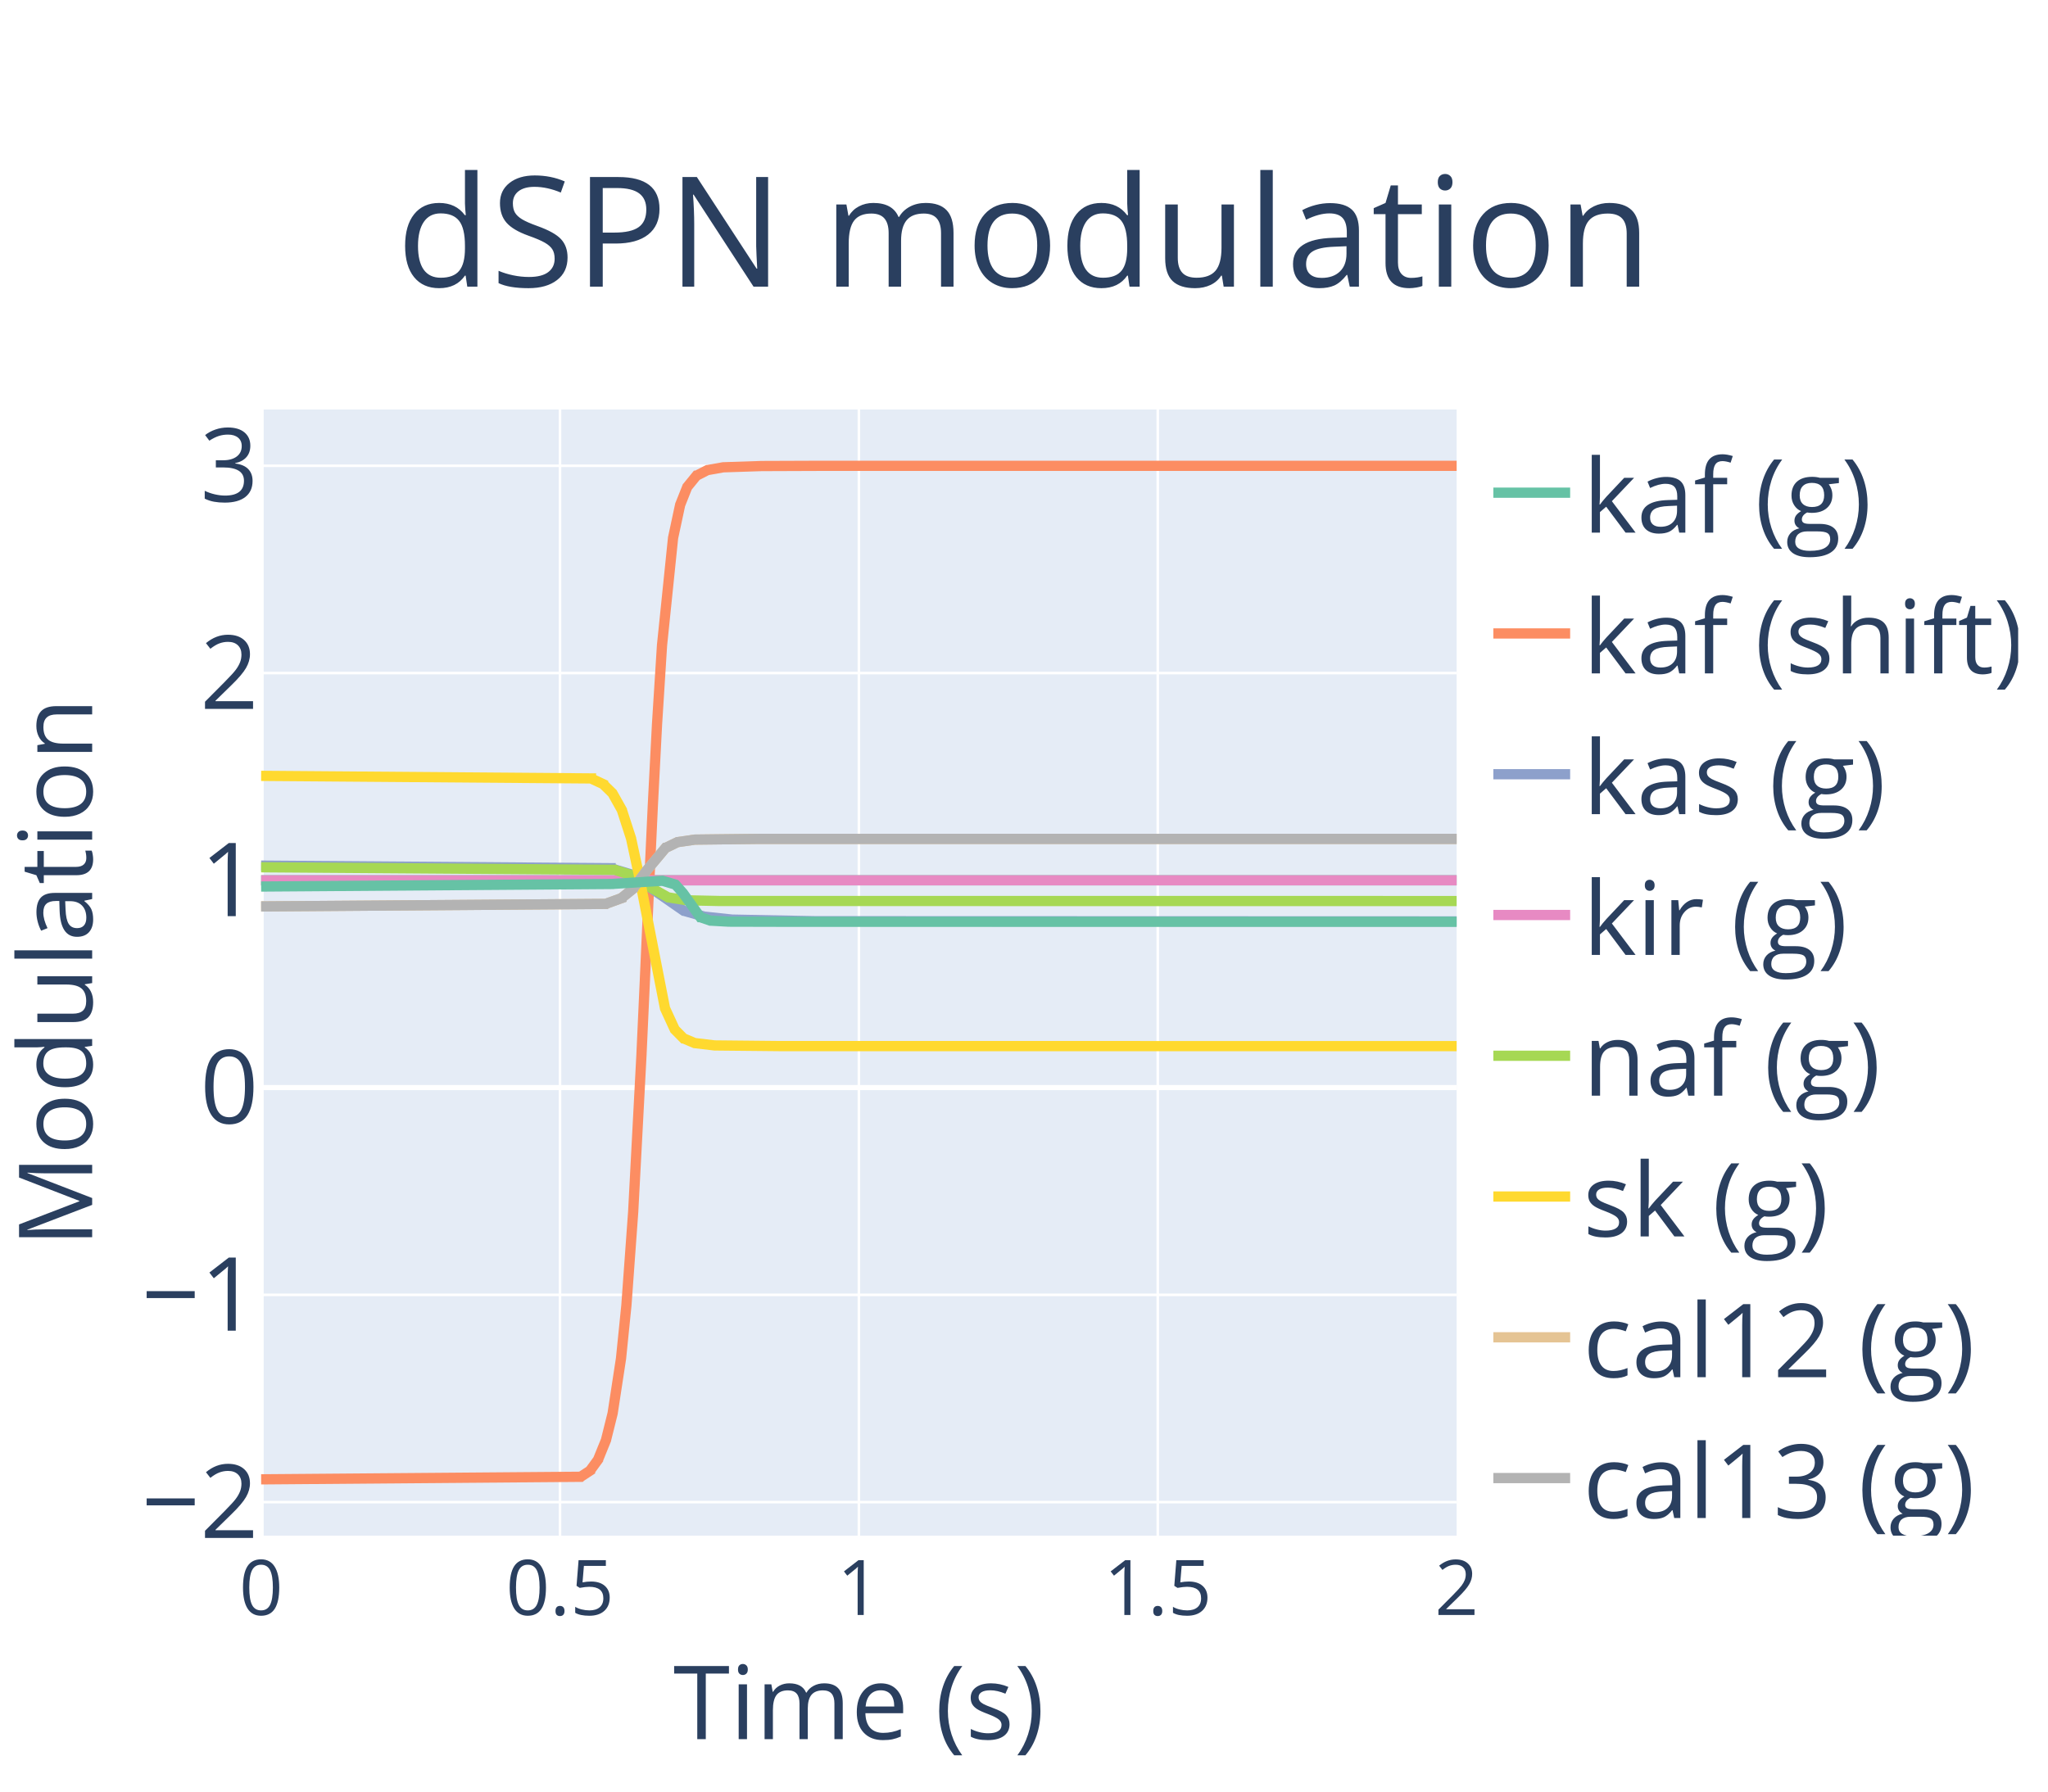
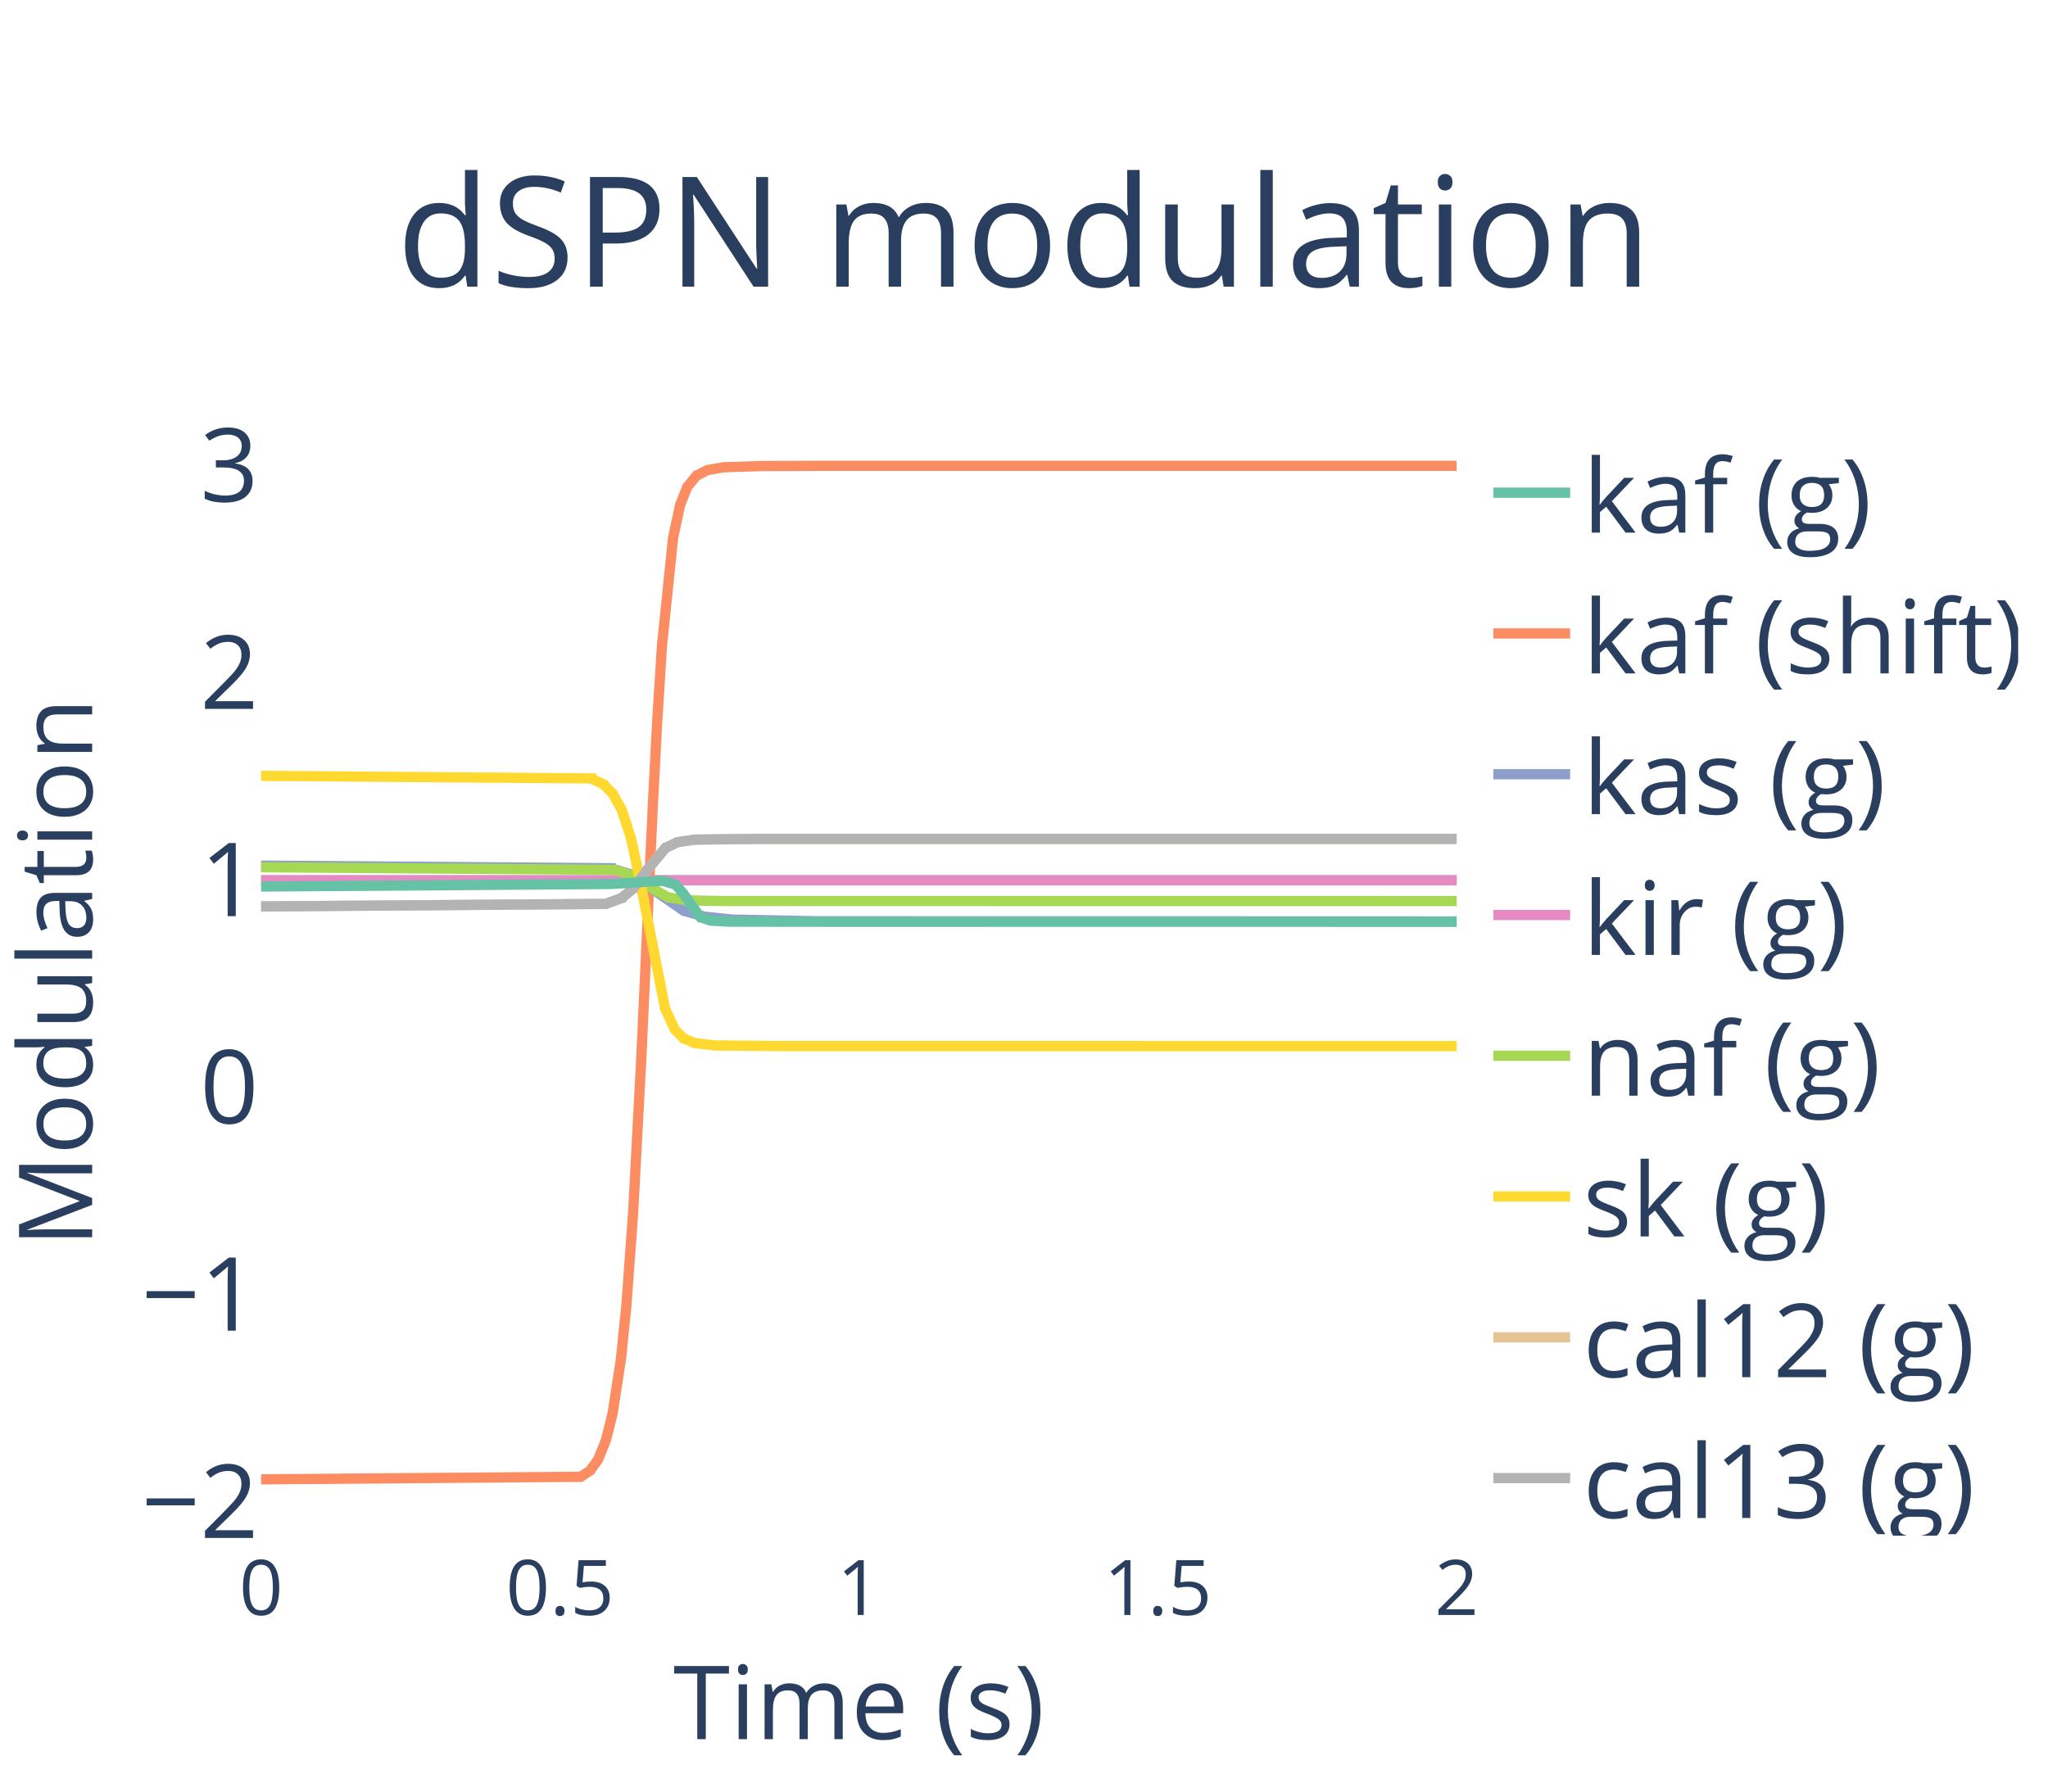
<svg xmlns="http://www.w3.org/2000/svg" class="main-svg" width="800" height="700" style="" viewBox="0 0 800 700">
  <rect x="0" y="0" width="800" height="700" style="fill: rgb(255, 255, 255); fill-opacity: 1;" />
-   <defs id="defs-8530e6">
+   <defs id="defs-1b3618">
    <g class="clips">
-       <clipPath id="clip8530e6xyplot" class="plotclip">
+       <clipPath id="clip1b3618xyplot" class="plotclip">
        <rect width="467" height="440" />
      </clipPath>
-       <clipPath class="axesclip" id="clip8530e6x">
+       <clipPath class="axesclip" id="clip1b3618x">
        <rect x="102" y="0" width="467" height="700" />
      </clipPath>
-       <clipPath class="axesclip" id="clip8530e6y">
+       <clipPath class="axesclip" id="clip1b3618y">
        <rect x="0" y="160" width="800" height="440" />
      </clipPath>
-       <clipPath class="axesclip" id="clip8530e6xy">
+       <clipPath class="axesclip" id="clip1b3618xy">
        <rect x="102" y="160" width="467" height="440" />
      </clipPath>
    </g>
    <g class="gradients" />
    <g class="patterns" />
  </defs>
-   <g class="bglayer">
-     <rect class="bg" x="102" y="160" width="467" height="440" style="fill: rgb(229, 236, 246); fill-opacity: 1; stroke-width: 0;" />
-   </g>
+   <g class="bglayer" />
  <g class="layer-below">
    <g class="imagelayer" />
    <g class="shapelayer" />
  </g>
  <g class="cartesianlayer">
    <g class="subplot xy">
      <g class="layer-subplot">
        <g class="shapelayer" />
        <g class="imagelayer" />
      </g>
      <g class="minor-gridlayer">
        <g class="x" />
        <g class="y" />
      </g>
      <g class="gridlayer">
        <g class="x">
          <path class="xgrid crisp" transform="translate(218.75,0)" d="M0,160v440" style="stroke: rgb(255, 255, 255); stroke-opacity: 1; stroke-width: 1px;" />
          <path class="xgrid crisp" transform="translate(335.5,0)" d="M0,160v440" style="stroke: rgb(255, 255, 255); stroke-opacity: 1; stroke-width: 1px;" />
          <path class="xgrid crisp" transform="translate(452.25,0)" d="M0,160v440" style="stroke: rgb(255, 255, 255); stroke-opacity: 1; stroke-width: 1px;" />
        </g>
        <g class="y">
          <path class="ygrid crisp" transform="translate(0,586.9)" d="M102,0h467" style="stroke: rgb(255, 255, 255); stroke-opacity: 1; stroke-width: 1px;" />
          <path class="ygrid crisp" transform="translate(0,505.92)" d="M102,0h467" style="stroke: rgb(255, 255, 255); stroke-opacity: 1; stroke-width: 1px;" />
          <path class="ygrid crisp" transform="translate(0,343.95)" d="M102,0h467" style="stroke: rgb(255, 255, 255); stroke-opacity: 1; stroke-width: 1px;" />
          <path class="ygrid crisp" transform="translate(0,262.97)" d="M102,0h467" style="stroke: rgb(255, 255, 255); stroke-opacity: 1; stroke-width: 1px;" />
          <path class="ygrid crisp" transform="translate(0,181.99)" d="M102,0h467" style="stroke: rgb(255, 255, 255); stroke-opacity: 1; stroke-width: 1px;" />
        </g>
      </g>
      <g class="zerolinelayer">
        <path class="xzl zl crisp" transform="translate(102,0)" d="M0,160v440" style="stroke: rgb(255, 255, 255); stroke-opacity: 1; stroke-width: 2px;" />
        <path class="yzl zl crisp" transform="translate(0,424.93)" d="M102,0h467" style="stroke: rgb(255, 255, 255); stroke-opacity: 1; stroke-width: 2px;" />
      </g>
      <g class="layer-between">
        <g class="shapelayer" />
        <g class="imagelayer" />
      </g>
      <path class="xlines-below" />
      <path class="ylines-below" />
      <g class="overlines-below" />
      <g class="xaxislayer-below" />
      <g class="yaxislayer-below" />
      <g class="overaxes-below" />
      <g class="overplot">
-         <g class="xy" transform="translate(102,160)" clip-path="url(#clip8530e6xyplot)">
+         <g class="xy" transform="translate(102,160)" clip-path="url(#clip1b3618xyplot)">
          <g class="scatterlayer mlayer">
-             <g class="trace scatter tracece19e6" style="stroke-miterlimit: 2; opacity: 1;">
+             <g class="trace scatter trace253f6b" style="stroke-miterlimit: 2; opacity: 1;">
              <g class="fills" />
              <g class="errorbars" />
              <g class="lines">
                <path class="js-line" d="M0,183.95L467,183.95" style="vector-effect: none; fill: none; stroke: rgb(102, 194, 165); stroke-opacity: 1; stroke-width: 4px; opacity: 1;" />
              </g>
              <g class="points" />
              <g class="text" />
            </g>
-             <g class="trace scatter trace2a0511" style="stroke-miterlimit: 2; opacity: 1;">
+             <g class="trace scatter tracef05b09" style="stroke-miterlimit: 2; opacity: 1;">
              <g class="fills" />
              <g class="errorbars" />
              <g class="lines">
                <path class="js-line" d="M0,418L124.85,417L124.85,417L124.86,416.99L128.5,414.59L128.5,414.58L131.61,410.31L131.61,410.3L134.71,402.67L134.71,402.65L137.32,392.17L137.32,392.14L140.6,370.68L140.6,370.63L142.7,349.91L142.7,349.85L145.35,313.37L145.35,313.28L148.59,251.86L148.59,251.74L149.92,222.67L149.92,222.54L151.45,188.4L151.45,188.27L152.98,155.41L152.98,155.29L154.62,123.61L154.62,123.51L156.59,92.33L156.59,92.25L160.92,50.14L160.93,50.11L163.69,37.22L163.7,37.2L166.46,30.26L166.47,30.25L170.04,25.87L170.05,25.87L174.32,23.68L174.33,23.68L180.49,22.58L180.5,22.58L195.44,22.09L195.45,22.09L217.07,22.01L217.07,22.01L217.08,22.01L467,22" style="vector-effect: none; fill: none; stroke: rgb(252, 141, 98); stroke-opacity: 1; stroke-width: 4px; opacity: 1;" />
              </g>
              <g class="points" />
              <g class="text" />
            </g>
-             <g class="trace scatter trace7db8a0" style="stroke-miterlimit: 2; opacity: 1;">
+             <g class="trace scatter trace7c57e5" style="stroke-miterlimit: 2; opacity: 1;">
              <g class="fills" />
              <g class="errorbars" />
              <g class="lines">
                <path class="js-line" d="M0,178.21L136.52,179.21L136.52,179.22L143.15,181.22L143.15,181.23L149.26,184.88L149.26,184.88L149.27,184.89L165.06,195.83L165.06,195.83L165.07,195.83L173.11,198.14L173.11,198.14L173.12,198.14L184.01,199.3L184.02,199.3L216.46,199.93L216.47,199.93L467,200.01" style="vector-effect: none; fill: none; stroke: rgb(141, 160, 203); stroke-opacity: 1; stroke-width: 4px; opacity: 1;" />
              </g>
              <g class="points" />
              <g class="text" />
            </g>
-             <g class="trace scatter trace7b9d63" style="stroke-miterlimit: 2; opacity: 1;">
+             <g class="trace scatter tracee3014d" style="stroke-miterlimit: 2; opacity: 1;">
              <g class="fills" />
              <g class="errorbars" />
              <g class="lines">
                <path class="js-line" d="M0,183.95L467,183.95" style="vector-effect: none; fill: none; stroke: rgb(231, 138, 195); stroke-opacity: 1; stroke-width: 4px; opacity: 1;" />
              </g>
              <g class="points" />
              <g class="text" />
            </g>
-             <g class="trace scatter trace04b11c" style="stroke-miterlimit: 2; opacity: 1;">
+             <g class="trace scatter trace003f7b" style="stroke-miterlimit: 2; opacity: 1;">
              <g class="fills" />
              <g class="errorbars" />
              <g class="lines">
                <path class="js-line" d="M0,178.85L138.12,179.85L138.12,179.85L138.13,179.86L144.27,181.79L144.27,181.79L144.28,181.8L150.67,185.92L150.67,185.93L158.95,190.61L158.96,190.61L166.24,191.76L166.25,191.76L178.99,192.03L179,192.03L467,192.05" style="vector-effect: none; fill: none; stroke: rgb(166, 216, 84); stroke-opacity: 1; stroke-width: 4px; opacity: 1;" />
              </g>
              <g class="points" />
              <g class="text" />
            </g>
-             <g class="trace scatter trace29d801" style="stroke-miterlimit: 2; opacity: 1;">
+             <g class="trace scatter traceb3bf66" style="stroke-miterlimit: 2; opacity: 1;">
              <g class="fills" />
              <g class="errorbars" />
              <g class="lines">
                <path class="js-line" d="M0,143.14L128.86,144.14L128.86,144.15L133.6,146.36L133.6,146.37L137.22,149.9L137.23,149.91L140.91,156.46L140.91,156.48L144.51,167.58L144.51,167.6L147.64,182.17L147.64,182.2L157.77,233.97L157.78,233.99L161.57,242.23L161.58,242.24L165.01,245.71L165.01,245.71L165.02,245.71L169.34,247.54L169.35,247.54L177.16,248.47L177.16,248.47L177.17,248.47L202.19,248.72L202.19,248.72L202.2,248.72L467,248.74" style="vector-effect: none; fill: none; stroke: rgb(255, 217, 47); stroke-opacity: 1; stroke-width: 4px; opacity: 1;" />
              </g>
              <g class="points" />
              <g class="text" />
            </g>
-             <g class="trace scatter trace15c07d" style="stroke-miterlimit: 2; opacity: 1;">
+             <g class="trace scatter trace40ec42" style="stroke-miterlimit: 2; opacity: 1;">
              <g class="fills" />
              <g class="errorbars" />
              <g class="lines">
                <path class="js-line" d="M0,194.16L134.61,193.16L134.61,193.16L134.62,193.15L140.75,190.92L140.75,190.91L145.28,187.26L145.28,187.25L150.64,180.06L150.64,180.05L157.95,171.31L157.96,171.31L162.64,169.04L162.64,169.04L162.65,169.04L169.41,168.05L169.42,168.05L195.07,167.76L195.07,167.76L195.08,167.76L467,167.76" style="vector-effect: none; fill: none; stroke: rgb(229, 196, 148); stroke-opacity: 1; stroke-width: 4px; opacity: 1;" />
              </g>
              <g class="points" />
              <g class="text" />
            </g>
-             <g class="trace scatter trace090fe1" style="stroke-miterlimit: 2; opacity: 1;">
+             <g class="trace scatter trace8337fe" style="stroke-miterlimit: 2; opacity: 1;">
              <g class="fills" />
              <g class="errorbars" />
              <g class="lines">
                <path class="js-line" d="M0,194.16L134.61,193.16L134.61,193.16L134.62,193.15L140.75,190.92L140.75,190.91L145.28,187.26L145.28,187.25L150.64,180.06L150.64,180.05L157.95,171.31L157.96,171.31L162.64,169.04L162.64,169.04L162.65,169.04L169.41,168.05L169.42,168.05L195.07,167.76L195.07,167.76L195.08,167.76L467,167.76" style="vector-effect: none; fill: none; stroke: rgb(179, 179, 179); stroke-opacity: 1; stroke-width: 4px; opacity: 1;" />
              </g>
              <g class="points" />
              <g class="text" />
            </g>
-             <g class="trace scatter traceda085a" style="stroke-miterlimit: 2; opacity: 1;">
+             <g class="trace scatter trace856b65" style="stroke-miterlimit: 2; opacity: 1;">
              <g class="fills" />
              <g class="errorbars" />
              <g class="lines">
                <path class="js-line" d="M0,186.38L136.99,185.38L136.99,185.38L137,185.37L156.78,184.13L156.78,184.13L156.79,184.13L161.84,185.62L161.84,185.62L161.85,185.63L164.76,188.9L164.77,188.91L171.54,198.35L171.55,198.35L175.47,199.7L175.48,199.7L182.57,200.1L182.57,200.1L182.58,200.1L203.6,200.15L203.61,200.15L467,200.15" style="vector-effect: none; fill: none; stroke: rgb(102, 194, 165); stroke-opacity: 1; stroke-width: 4px; opacity: 1;" />
              </g>
              <g class="points" />
              <g class="text" />
            </g>
          </g>
        </g>
      </g>
      <g class="zerolinelayer-above" />
      <path class="xlines-above crisp" d="M0,0" style="fill: none;" />
      <path class="ylines-above crisp" d="M0,0" style="fill: none;" />
      <g class="overlines-above" />
      <g class="xaxislayer-above">
        <g class="xtick">
          <text text-anchor="middle" x="0" y="631" transform="translate(102,0)" style="font-family: 'Open Sans', verdana, arial, sans-serif; font-size: 30px; fill: rgb(42, 63, 95); fill-opacity: 1; white-space: pre;">0</text>
        </g>
        <g class="xtick">
          <text text-anchor="middle" x="0" y="631" style="font-family: 'Open Sans', verdana, arial, sans-serif; font-size: 30px; fill: rgb(42, 63, 95); fill-opacity: 1; white-space: pre;" transform="translate(218.75,0)">0.5</text>
        </g>
        <g class="xtick">
          <text text-anchor="middle" x="0" y="631" style="font-family: 'Open Sans', verdana, arial, sans-serif; font-size: 30px; fill: rgb(42, 63, 95); fill-opacity: 1; white-space: pre;" transform="translate(335.5,0)">1</text>
        </g>
        <g class="xtick">
          <text text-anchor="middle" x="0" y="631" style="font-family: 'Open Sans', verdana, arial, sans-serif; font-size: 30px; fill: rgb(42, 63, 95); fill-opacity: 1; white-space: pre;" transform="translate(452.25,0)">1.5</text>
        </g>
        <g class="xtick">
          <text text-anchor="middle" x="0" y="631" style="font-family: 'Open Sans', verdana, arial, sans-serif; font-size: 30px; fill: rgb(42, 63, 95); fill-opacity: 1; white-space: pre;" transform="translate(569,0)">2</text>
        </g>
      </g>
      <g class="yaxislayer-above">
        <g class="ytick">
          <text text-anchor="end" x="101" y="14" transform="translate(0,586.9)" style="font-family: 'Open Sans', verdana, arial, sans-serif; font-size: 40px; fill: rgb(42, 63, 95); fill-opacity: 1; white-space: pre;">−2</text>
        </g>
        <g class="ytick">
          <text text-anchor="end" x="101" y="14" style="font-family: 'Open Sans', verdana, arial, sans-serif; font-size: 40px; fill: rgb(42, 63, 95); fill-opacity: 1; white-space: pre;" transform="translate(0,505.92)">−1</text>
        </g>
        <g class="ytick">
          <text text-anchor="end" x="101" y="14" style="font-family: 'Open Sans', verdana, arial, sans-serif; font-size: 40px; fill: rgb(42, 63, 95); fill-opacity: 1; white-space: pre;" transform="translate(0,424.93)">0</text>
        </g>
        <g class="ytick">
          <text text-anchor="end" x="101" y="14" style="font-family: 'Open Sans', verdana, arial, sans-serif; font-size: 40px; fill: rgb(42, 63, 95); fill-opacity: 1; white-space: pre;" transform="translate(0,343.95)">1</text>
        </g>
        <g class="ytick">
          <text text-anchor="end" x="101" y="14" style="font-family: 'Open Sans', verdana, arial, sans-serif; font-size: 40px; fill: rgb(42, 63, 95); fill-opacity: 1; white-space: pre;" transform="translate(0,262.97)">2</text>
        </g>
        <g class="ytick">
          <text text-anchor="end" x="101" y="14" style="font-family: 'Open Sans', verdana, arial, sans-serif; font-size: 40px; fill: rgb(42, 63, 95); fill-opacity: 1; white-space: pre;" transform="translate(0,181.99)">3</text>
        </g>
      </g>
      <g class="overaxes-above" />
    </g>
  </g>
  <g class="polarlayer" />
  <g class="smithlayer" />
  <g class="ternarylayer" />
  <g class="geolayer" />
  <g class="funnelarealayer" />
  <g class="pielayer" />
  <g class="iciclelayer" />
  <g class="treemaplayer" />
  <g class="sunburstlayer" />
  <g class="glimages" />
-   <defs id="topdefs-8530e6">
+   <defs id="topdefs-1b3618">
    <g class="clips" />
-     <clipPath id="legend8530e6">
+     <clipPath id="legend1b3618">
      <rect width="210" height="440" x="0" y="0" />
    </clipPath>
  </defs>
  <g class="layer-above">
    <g class="imagelayer" />
    <g class="shapelayer" />
  </g>
  <g class="infolayer">
    <g class="legend" pointer-events="all" transform="translate(578.34,160)">
      <rect class="bg" shape-rendering="crispEdges" style="stroke: rgb(68, 68, 68); stroke-opacity: 1; fill: rgb(255, 255, 255); fill-opacity: 1; stroke-width: 0px;" width="210" height="440" x="0" y="0" />
-       <g class="scrollbox" transform="" clip-path="url(#legend8530e6)">
+       <g class="scrollbox" transform="" clip-path="url(#legend1b3618)">
        <g class="groups">
          <g class="traces" transform="translate(0,32.5)" style="opacity: 1;">
            <text class="legendtext" text-anchor="start" x="40" y="15.6" style="font-family: 'Open Sans', verdana, arial, sans-serif; font-size: 40px; fill: rgb(42, 63, 95); fill-opacity: 1; white-space: pre;">kaf (g)</text>
            <g class="layers" style="opacity: 1;">
              <g class="legendfill" />
              <g class="legendlines">
                <path class="js-line" d="M5,0h30" style="fill: none; stroke: rgb(102, 194, 165); stroke-opacity: 1; stroke-width: 4px;" />
              </g>
              <g class="legendsymbols">
                <g class="legendpoints" />
              </g>
            </g>
            <rect class="legendtoggle" x="0" y="-27.5" width="204.484" height="55" style="fill: rgb(0, 0, 0); fill-opacity: 0;" />
          </g>
          <g class="traces" transform="translate(0,87.5)" style="opacity: 1;">
            <text class="legendtext" text-anchor="start" x="40" y="15.6" style="font-family: 'Open Sans', verdana, arial, sans-serif; font-size: 40px; fill: rgb(42, 63, 95); fill-opacity: 1; white-space: pre;">kaf (shift)</text>
            <g class="layers" style="opacity: 1;">
              <g class="legendfill" />
              <g class="legendlines">
                <path class="js-line" d="M5,0h30" style="fill: none; stroke: rgb(252, 141, 98); stroke-opacity: 1; stroke-width: 4px;" />
              </g>
              <g class="legendsymbols">
                <g class="legendpoints" />
              </g>
            </g>
            <rect class="legendtoggle" x="0" y="-27.5" width="204.484" height="55" style="fill: rgb(0, 0, 0); fill-opacity: 0;" />
          </g>
          <g class="traces" transform="translate(0,142.5)" style="opacity: 1;">
            <text class="legendtext" text-anchor="start" x="40" y="15.6" style="font-family: 'Open Sans', verdana, arial, sans-serif; font-size: 40px; fill: rgb(42, 63, 95); fill-opacity: 1; white-space: pre;">kas (g)</text>
            <g class="layers" style="opacity: 1;">
              <g class="legendfill" />
              <g class="legendlines">
                <path class="js-line" d="M5,0h30" style="fill: none; stroke: rgb(141, 160, 203); stroke-opacity: 1; stroke-width: 4px;" />
              </g>
              <g class="legendsymbols">
                <g class="legendpoints" />
              </g>
            </g>
            <rect class="legendtoggle" x="0" y="-27.5" width="204.484" height="55" style="fill: rgb(0, 0, 0); fill-opacity: 0;" />
          </g>
          <g class="traces" transform="translate(0,197.5)" style="opacity: 1;">
            <text class="legendtext" text-anchor="start" x="40" y="15.6" style="font-family: 'Open Sans', verdana, arial, sans-serif; font-size: 40px; fill: rgb(42, 63, 95); fill-opacity: 1; white-space: pre;">kir (g)</text>
            <g class="layers" style="opacity: 1;">
              <g class="legendfill" />
              <g class="legendlines">
                <path class="js-line" d="M5,0h30" style="fill: none; stroke: rgb(231, 138, 195); stroke-opacity: 1; stroke-width: 4px;" />
              </g>
              <g class="legendsymbols">
                <g class="legendpoints" />
              </g>
            </g>
            <rect class="legendtoggle" x="0" y="-27.5" width="204.484" height="55" style="fill: rgb(0, 0, 0); fill-opacity: 0;" />
          </g>
          <g class="traces" transform="translate(0,252.5)" style="opacity: 1;">
            <text class="legendtext" text-anchor="start" x="40" y="15.6" style="font-family: 'Open Sans', verdana, arial, sans-serif; font-size: 40px; fill: rgb(42, 63, 95); fill-opacity: 1; white-space: pre;">naf (g)</text>
            <g class="layers" style="opacity: 1;">
              <g class="legendfill" />
              <g class="legendlines">
                <path class="js-line" d="M5,0h30" style="fill: none; stroke: rgb(166, 216, 84); stroke-opacity: 1; stroke-width: 4px;" />
              </g>
              <g class="legendsymbols">
                <g class="legendpoints" />
              </g>
            </g>
            <rect class="legendtoggle" x="0" y="-27.5" width="204.484" height="55" style="fill: rgb(0, 0, 0); fill-opacity: 0;" />
          </g>
          <g class="traces" transform="translate(0,307.5)" style="opacity: 1;">
            <text class="legendtext" text-anchor="start" x="40" y="15.6" style="font-family: 'Open Sans', verdana, arial, sans-serif; font-size: 40px; fill: rgb(42, 63, 95); fill-opacity: 1; white-space: pre;">sk (g)</text>
            <g class="layers" style="opacity: 1;">
              <g class="legendfill" />
              <g class="legendlines">
                <path class="js-line" d="M5,0h30" style="fill: none; stroke: rgb(255, 217, 47); stroke-opacity: 1; stroke-width: 4px;" />
              </g>
              <g class="legendsymbols">
                <g class="legendpoints" />
              </g>
            </g>
            <rect class="legendtoggle" x="0" y="-27.5" width="204.484" height="55" style="fill: rgb(0, 0, 0); fill-opacity: 0;" />
          </g>
          <g class="traces" transform="translate(0,362.5)" style="opacity: 1;">
            <text class="legendtext" text-anchor="start" x="40" y="15.6" style="font-family: 'Open Sans', verdana, arial, sans-serif; font-size: 40px; fill: rgb(42, 63, 95); fill-opacity: 1; white-space: pre;">cal12 (g)</text>
            <g class="layers" style="opacity: 1;">
              <g class="legendfill" />
              <g class="legendlines">
                <path class="js-line" d="M5,0h30" style="fill: none; stroke: rgb(229, 196, 148); stroke-opacity: 1; stroke-width: 4px;" />
              </g>
              <g class="legendsymbols">
                <g class="legendpoints" />
              </g>
            </g>
            <rect class="legendtoggle" x="0" y="-27.5" width="204.484" height="55" style="fill: rgb(0, 0, 0); fill-opacity: 0;" />
          </g>
          <g class="traces" transform="translate(0,417.5)" style="opacity: 1;">
            <text class="legendtext" text-anchor="start" x="40" y="15.6" style="font-family: 'Open Sans', verdana, arial, sans-serif; font-size: 40px; fill: rgb(42, 63, 95); fill-opacity: 1; white-space: pre;">cal13 (g)</text>
            <g class="layers" style="opacity: 1;">
              <g class="legendfill" />
              <g class="legendlines">
                <path class="js-line" d="M5,0h30" style="fill: none; stroke: rgb(179, 179, 179); stroke-opacity: 1; stroke-width: 4px;" />
              </g>
              <g class="legendsymbols">
                <g class="legendpoints" />
              </g>
            </g>
            <rect class="legendtoggle" x="0" y="-27.5" width="204.484" height="55" style="fill: rgb(0, 0, 0); fill-opacity: 0;" />
          </g>
          <g class="traces" transform="translate(0,472.5)" style="opacity: 1;">
            <text class="legendtext" text-anchor="start" x="40" y="15.6" style="font-family: 'Open Sans', verdana, arial, sans-serif; font-size: 40px; fill: rgb(42, 63, 95); fill-opacity: 1; white-space: pre;">car (g)</text>
            <g class="layers" style="opacity: 1;">
              <g class="legendfill" />
              <g class="legendlines">
                <path class="js-line" d="M5,0h30" style="fill: none; stroke: rgb(102, 194, 165); stroke-opacity: 1; stroke-width: 4px;" />
              </g>
              <g class="legendsymbols">
                <g class="legendpoints" />
              </g>
            </g>
            <rect class="legendtoggle" x="0" y="-27.5" width="204.484" height="55" style="fill: rgb(0, 0, 0); fill-opacity: 0;" />
          </g>
        </g>
      </g>
      <rect class="scrollbar" rx="20" ry="3" width="0" height="0" style="fill: rgb(128, 139, 164); fill-opacity: 1;" x="0" y="0" />
    </g>
    <g class="g-gtitle">
      <text class="gtitle" x="400" y="70" text-anchor="middle" dy="0.7em" style="opacity: 1; font-family: 'Open Sans', verdana, arial, sans-serif; font-size: 60px; fill: rgb(42, 63, 95); fill-opacity: 1; white-space: pre;">dSPN modulation</text>
    </g>
    <g class="g-xtitle">
      <text class="xtitle" x="335.5" y="679.5" text-anchor="middle" style="opacity: 1; font-family: 'Open Sans', verdana, arial, sans-serif; font-size: 40px; fill: rgb(42, 63, 95); fill-opacity: 1; white-space: pre;">Time (s)</text>
    </g>
    <g class="g-ytitle" transform="translate(9.109375,0)">
      <text class="ytitle" transform="rotate(-90,26.89062,380)" x="26.891" y="380" text-anchor="middle" style="opacity: 1; font-family: 'Open Sans', verdana, arial, sans-serif; font-size: 40px; fill: rgb(42, 63, 95); fill-opacity: 1; white-space: pre;">Modulation</text>
    </g>
  </g>
</svg>
